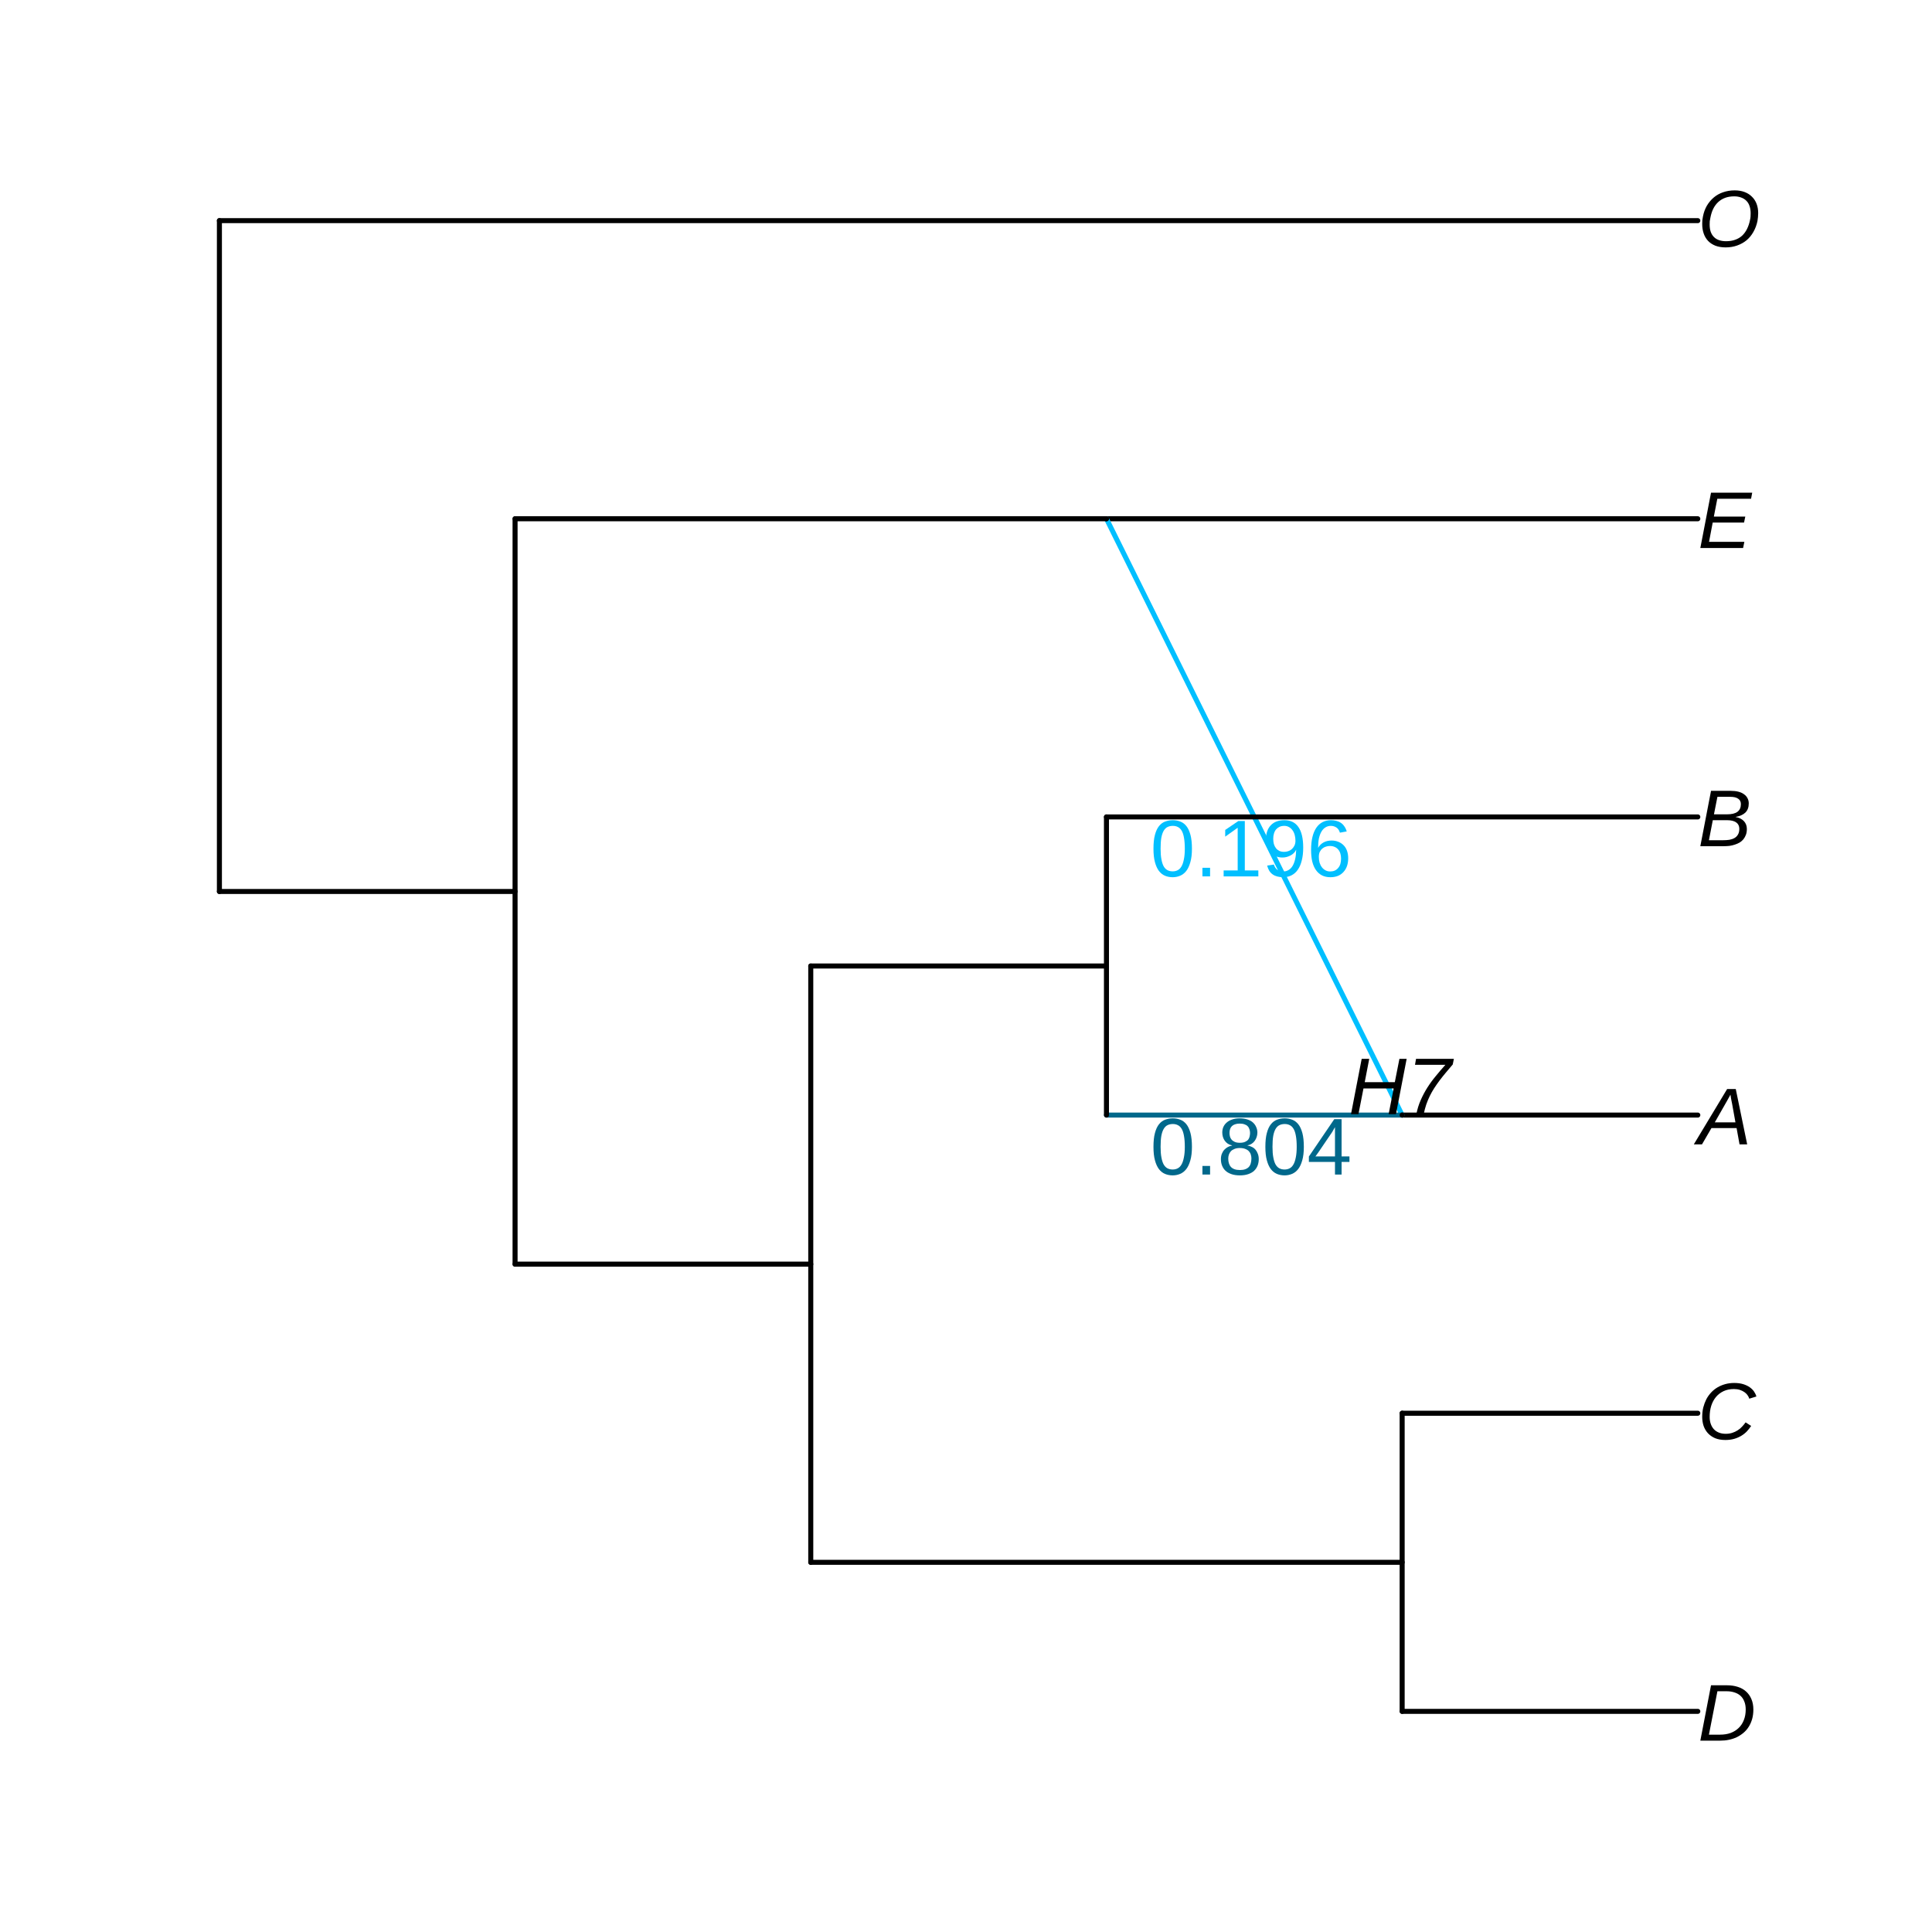
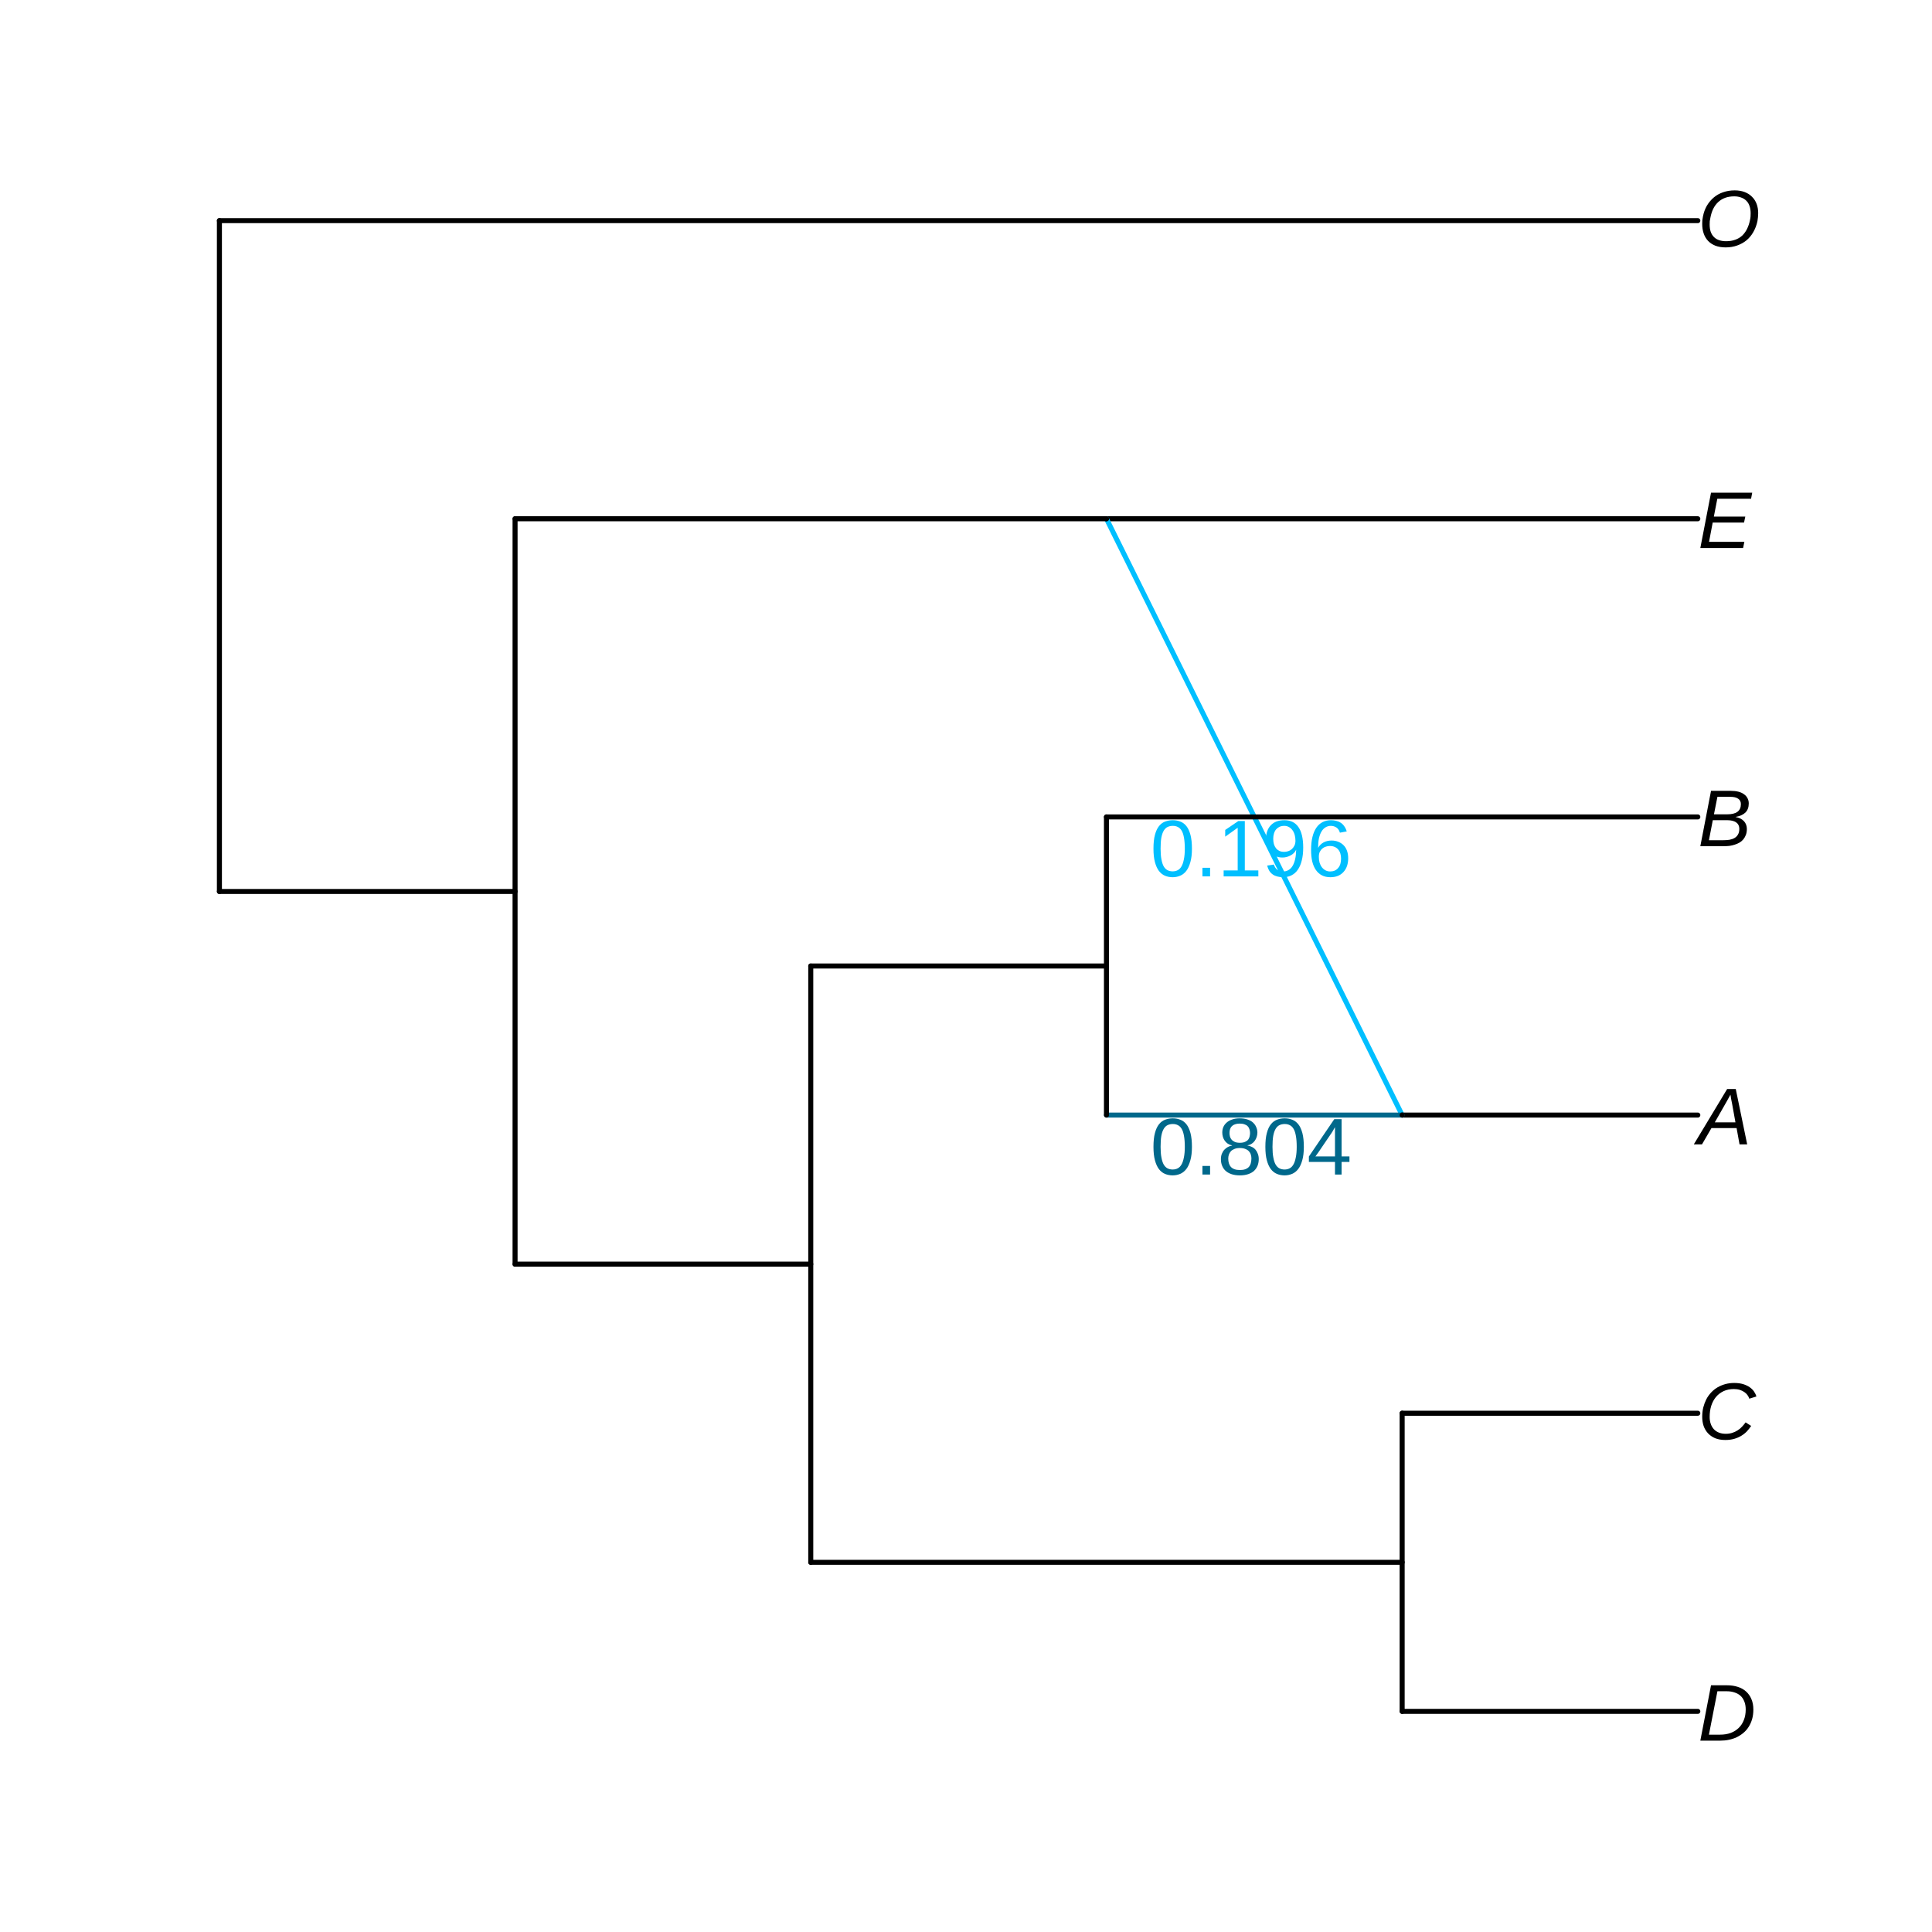
<svg xmlns="http://www.w3.org/2000/svg" xmlns:xlink="http://www.w3.org/1999/xlink" width="288pt" height="288pt" viewBox="0 0 288 288" version="1.1">
  <defs>
    <g>
      <symbol overflow="visible" id="glyph0-0">
        <path style="stroke:none;" d="M 0.406 0 L 0.406 -8 L 3.594 -8 L 3.594 0 Z M 0.797 -0.406 L 3.188 -0.406 L 3.188 -7.594 L 0.797 -7.594 Z M 0.797 -0.406 " />
      </symbol>
      <symbol overflow="visible" id="glyph0-1">
        <path style="stroke:none;" d="M 7.953 -1.969 C 7.766 -1.688 7.551 -1.414 7.312 -1.156 C 7.07 -0.906 6.797 -0.688 6.484 -0.5 C 6.18 -0.312 5.832 -0.16 5.438 -0.047 C 5.051 0.066 4.609 0.125 4.109 0.125 C 3.523 0.125 3.016 0.035 2.578 -0.141 C 2.148 -0.328 1.789 -0.578 1.5 -0.891 C 1.219 -1.203 1.004 -1.566 0.859 -1.984 C 0.723 -2.398 0.656 -2.848 0.656 -3.328 C 0.656 -3.816 0.707 -4.281 0.812 -4.719 C 0.926 -5.156 1.078 -5.562 1.266 -5.938 C 1.461 -6.312 1.703 -6.648 1.984 -6.953 C 2.266 -7.254 2.582 -7.508 2.938 -7.719 C 3.289 -7.926 3.676 -8.086 4.094 -8.203 C 4.508 -8.316 4.953 -8.375 5.422 -8.375 C 5.93 -8.375 6.375 -8.316 6.75 -8.203 C 7.125 -8.086 7.445 -7.938 7.719 -7.75 C 7.988 -7.562 8.207 -7.348 8.375 -7.109 C 8.539 -6.867 8.66 -6.617 8.734 -6.359 L 7.672 -6.031 C 7.617 -6.219 7.531 -6.395 7.406 -6.562 C 7.281 -6.738 7.125 -6.891 6.938 -7.016 C 6.75 -7.148 6.523 -7.258 6.266 -7.344 C 6.004 -7.426 5.707 -7.469 5.375 -7.469 C 4.801 -7.469 4.289 -7.363 3.844 -7.156 C 3.395 -6.945 3.016 -6.656 2.703 -6.281 C 2.398 -5.914 2.164 -5.477 2 -4.969 C 1.844 -4.469 1.766 -3.914 1.766 -3.312 C 1.766 -2.945 1.816 -2.609 1.922 -2.297 C 2.023 -1.992 2.176 -1.727 2.375 -1.5 C 2.57 -1.281 2.82 -1.109 3.125 -0.984 C 3.426 -0.859 3.773 -0.797 4.172 -0.797 C 4.523 -0.797 4.848 -0.844 5.141 -0.938 C 5.43 -1.031 5.695 -1.156 5.938 -1.312 C 6.188 -1.469 6.406 -1.648 6.594 -1.859 C 6.789 -2.066 6.969 -2.281 7.125 -2.5 Z M 7.953 -1.969 " />
      </symbol>
      <symbol overflow="visible" id="glyph0-2">
        <path style="stroke:none;" d="M 4.359 -8.25 C 4.941 -8.25 5.473 -8.172 5.953 -8.016 C 6.43 -7.867 6.844 -7.641 7.188 -7.328 C 7.531 -7.023 7.797 -6.648 7.984 -6.203 C 8.18 -5.754 8.281 -5.234 8.281 -4.641 C 8.281 -4.117 8.219 -3.641 8.094 -3.203 C 7.969 -2.773 7.797 -2.391 7.578 -2.047 C 7.359 -1.703 7.094 -1.398 6.781 -1.141 C 6.477 -0.891 6.145 -0.676 5.781 -0.5 C 5.414 -0.332 5.031 -0.207 4.625 -0.125 C 4.219 -0.039 3.801 0 3.375 0 L 0.375 0 L 1.969 -8.25 Z M 1.656 -0.891 L 3.328 -0.891 C 3.898 -0.891 4.422 -0.973 4.891 -1.141 C 5.359 -1.316 5.758 -1.566 6.094 -1.891 C 6.426 -2.211 6.68 -2.602 6.859 -3.062 C 7.047 -3.531 7.141 -4.055 7.141 -4.641 C 7.141 -5.109 7.066 -5.516 6.922 -5.859 C 6.785 -6.203 6.594 -6.484 6.344 -6.703 C 6.094 -6.922 5.797 -7.082 5.453 -7.188 C 5.109 -7.301 4.738 -7.359 4.344 -7.359 L 2.922 -7.359 Z M 1.656 -0.891 " />
      </symbol>
      <symbol overflow="visible" id="glyph0-3">
        <path style="stroke:none;" d="M 5.5 -8.375 C 6.062 -8.375 6.555 -8.289 6.984 -8.125 C 7.422 -7.957 7.785 -7.723 8.078 -7.422 C 8.379 -7.129 8.609 -6.773 8.766 -6.359 C 8.922 -5.941 9 -5.484 9 -4.984 C 9 -4.797 8.988 -4.598 8.969 -4.391 C 8.945 -4.18 8.922 -3.984 8.891 -3.797 C 8.766 -3.203 8.562 -2.66 8.281 -2.172 C 8.008 -1.691 7.672 -1.281 7.266 -0.938 C 6.859 -0.602 6.391 -0.344 5.859 -0.156 C 5.336 0.031 4.77 0.125 4.156 0.125 C 3.57 0.125 3.062 0.039 2.625 -0.125 C 2.188 -0.301 1.82 -0.539 1.531 -0.844 C 1.238 -1.156 1.02 -1.523 0.875 -1.953 C 0.727 -2.379 0.656 -2.848 0.656 -3.359 C 0.656 -3.535 0.66 -3.719 0.672 -3.906 C 0.691 -4.094 0.723 -4.285 0.766 -4.484 C 0.879 -5.066 1.07 -5.598 1.344 -6.078 C 1.625 -6.555 1.969 -6.969 2.375 -7.312 C 2.781 -7.656 3.242 -7.914 3.766 -8.094 C 4.297 -8.281 4.875 -8.375 5.5 -8.375 Z M 5.438 -7.484 C 4.926 -7.484 4.473 -7.41 4.078 -7.266 C 3.68 -7.117 3.332 -6.906 3.031 -6.625 C 2.738 -6.352 2.492 -6.02 2.297 -5.625 C 2.109 -5.238 1.969 -4.797 1.875 -4.297 C 1.832 -4.117 1.801 -3.945 1.781 -3.781 C 1.77 -3.613 1.766 -3.453 1.766 -3.297 C 1.766 -2.879 1.816 -2.516 1.922 -2.203 C 2.035 -1.891 2.195 -1.629 2.406 -1.422 C 2.613 -1.211 2.867 -1.055 3.172 -0.953 C 3.484 -0.848 3.828 -0.797 4.203 -0.797 C 4.723 -0.797 5.18 -0.867 5.578 -1.016 C 5.984 -1.16 6.332 -1.367 6.625 -1.641 C 6.914 -1.922 7.156 -2.254 7.344 -2.641 C 7.539 -3.035 7.688 -3.477 7.781 -3.969 C 7.82 -4.133 7.848 -4.301 7.859 -4.469 C 7.867 -4.645 7.875 -4.812 7.875 -4.969 C 7.875 -5.383 7.816 -5.75 7.703 -6.062 C 7.598 -6.375 7.438 -6.633 7.219 -6.844 C 7.008 -7.051 6.754 -7.207 6.453 -7.312 C 6.148 -7.426 5.812 -7.484 5.438 -7.484 Z M 5.438 -7.484 " />
      </symbol>
      <symbol overflow="visible" id="glyph0-4">
        <path style="stroke:none;" d="M 0.375 0 L 1.969 -8.25 L 8.109 -8.25 L 7.938 -7.344 L 2.906 -7.344 L 2.391 -4.688 L 7.078 -4.688 L 6.891 -3.797 L 2.219 -3.797 L 1.672 -0.922 L 6.938 -0.922 L 6.75 0 Z M 0.375 0 " />
      </symbol>
      <symbol overflow="visible" id="glyph0-5">
        <path style="stroke:none;" d="M 1.969 -8.25 L 4.953 -8.25 C 5.359 -8.25 5.723 -8.207 6.047 -8.125 C 6.379 -8.039 6.656 -7.914 6.875 -7.75 C 7.102 -7.594 7.281 -7.395 7.406 -7.156 C 7.531 -6.926 7.594 -6.664 7.594 -6.375 C 7.594 -5.801 7.426 -5.348 7.094 -5.016 C 6.758 -4.691 6.266 -4.473 5.609 -4.359 C 5.891 -4.305 6.133 -4.227 6.344 -4.125 C 6.551 -4.02 6.727 -3.891 6.875 -3.734 C 7.02 -3.578 7.129 -3.398 7.203 -3.203 C 7.273 -3.004 7.312 -2.797 7.312 -2.578 C 7.312 -2.254 7.266 -1.961 7.172 -1.703 C 7.078 -1.453 6.953 -1.227 6.797 -1.031 C 6.641 -0.844 6.453 -0.68 6.234 -0.547 C 6.016 -0.422 5.773 -0.316 5.516 -0.234 C 5.266 -0.148 5 -0.086 4.719 -0.047 C 4.438 -0.016 4.148 0 3.859 0 L 0.375 0 Z M 2.406 -4.75 L 4.344 -4.75 C 5.051 -4.75 5.57 -4.875 5.906 -5.125 C 6.25 -5.383 6.422 -5.766 6.422 -6.266 C 6.422 -6.629 6.285 -6.898 6.016 -7.078 C 5.754 -7.266 5.367 -7.359 4.859 -7.359 L 2.922 -7.359 Z M 1.656 -0.891 L 3.812 -0.891 C 4.113 -0.891 4.41 -0.91 4.703 -0.953 C 4.992 -1.004 5.25 -1.094 5.469 -1.219 C 5.688 -1.344 5.859 -1.516 5.984 -1.734 C 6.117 -1.953 6.188 -2.238 6.188 -2.594 C 6.188 -3.008 6.031 -3.328 5.719 -3.547 C 5.406 -3.766 4.961 -3.875 4.391 -3.875 L 2.234 -3.875 Z M 1.656 -0.891 " />
      </symbol>
      <symbol overflow="visible" id="glyph0-6">
        <path style="stroke:none;" d="M 6.219 0 L 5.781 -2.422 L 2.031 -2.422 L 0.625 0 L -0.594 0 L 4.375 -8.25 L 5.656 -8.25 L 7.359 0 Z M 5.109 -6.062 C 5.078 -6.219 5.047 -6.367 5.016 -6.516 C 4.984 -6.672 4.957 -6.812 4.938 -6.938 C 4.914 -7.07 4.898 -7.18 4.891 -7.266 C 4.879 -7.348 4.867 -7.395 4.859 -7.406 C 4.859 -7.395 4.832 -7.344 4.781 -7.25 C 4.738 -7.164 4.68 -7.062 4.609 -6.938 C 4.535 -6.812 4.457 -6.672 4.375 -6.516 C 4.289 -6.359 4.203 -6.203 4.109 -6.047 L 2.531 -3.281 L 5.609 -3.281 Z M 5.109 -6.062 " />
-       </symbol>
-       <symbol overflow="visible" id="glyph0-7">
-         <path style="stroke:none;" d="M 5.984 0 L 6.734 -3.828 L 2.234 -3.828 L 1.484 0 L 0.375 0 L 1.969 -8.25 L 3.094 -8.25 L 2.422 -4.766 L 6.906 -4.766 L 7.594 -8.25 L 8.672 -8.25 L 7.078 0 Z M 5.984 0 " />
-       </symbol>
-       <symbol overflow="visible" id="glyph0-8">
-         <path style="stroke:none;" d="M 6.875 -7.406 C 6.52 -6.977 6.176 -6.57 5.844 -6.188 C 5.52 -5.801 5.211 -5.414 4.922 -5.031 C 4.641 -4.656 4.375 -4.273 4.125 -3.891 C 3.875 -3.504 3.648 -3.109 3.453 -2.703 C 3.254 -2.297 3.078 -1.867 2.922 -1.422 C 2.773 -0.973 2.648 -0.5 2.547 0 L 1.453 0 C 1.598 -0.75 1.812 -1.441 2.094 -2.078 C 2.375 -2.723 2.703 -3.344 3.078 -3.938 C 3.453 -4.531 3.867 -5.102 4.328 -5.656 C 4.785 -6.219 5.27 -6.785 5.781 -7.359 L 1.25 -7.359 L 1.406 -8.25 L 7.047 -8.25 Z M 6.875 -7.406 " />
      </symbol>
      <symbol overflow="visible" id="glyph1-0">
        <path style="stroke:none;" d="M 0.406 0 L 0.406 -8 L 3.594 -8 L 3.594 0 Z M 0.797 -0.406 L 3.188 -0.406 L 3.188 -7.594 L 0.797 -7.594 Z M 0.797 -0.406 " />
      </symbol>
      <symbol overflow="visible" id="glyph1-1">
        <path style="stroke:none;" d="M 6.203 -4.125 C 6.203 -3.332 6.125 -2.664 5.969 -2.125 C 5.82 -1.582 5.617 -1.145 5.359 -0.812 C 5.098 -0.477 4.789 -0.238 4.438 -0.094 C 4.094 0.051 3.723 0.125 3.328 0.125 C 2.922 0.125 2.539 0.051 2.188 -0.094 C 1.844 -0.238 1.539 -0.477 1.281 -0.812 C 1.031 -1.145 0.832 -1.582 0.688 -2.125 C 0.539 -2.664 0.469 -3.332 0.469 -4.125 C 0.469 -4.957 0.539 -5.645 0.688 -6.188 C 0.832 -6.738 1.035 -7.176 1.297 -7.5 C 1.555 -7.82 1.859 -8.047 2.203 -8.172 C 2.555 -8.305 2.941 -8.375 3.359 -8.375 C 3.754 -8.375 4.125 -8.305 4.469 -8.172 C 4.812 -8.047 5.113 -7.82 5.375 -7.5 C 5.633 -7.176 5.836 -6.738 5.984 -6.188 C 6.129 -5.645 6.203 -4.957 6.203 -4.125 Z M 5.141 -4.125 C 5.141 -4.781 5.098 -5.328 5.016 -5.766 C 4.941 -6.203 4.828 -6.551 4.672 -6.812 C 4.516 -7.07 4.328 -7.254 4.109 -7.359 C 3.891 -7.473 3.641 -7.531 3.359 -7.531 C 3.055 -7.531 2.789 -7.473 2.562 -7.359 C 2.344 -7.254 2.156 -7.07 2 -6.812 C 1.844 -6.551 1.723 -6.203 1.641 -5.766 C 1.566 -5.328 1.531 -4.781 1.531 -4.125 C 1.531 -3.5 1.57 -2.969 1.656 -2.531 C 1.738 -2.094 1.852 -1.742 2 -1.484 C 2.156 -1.223 2.344 -1.035 2.562 -0.922 C 2.789 -0.805 3.047 -0.75 3.328 -0.75 C 3.609 -0.75 3.859 -0.805 4.078 -0.922 C 4.305 -1.035 4.492 -1.223 4.641 -1.484 C 4.797 -1.742 4.914 -2.094 5 -2.531 C 5.094 -2.969 5.141 -3.5 5.141 -4.125 Z M 5.141 -4.125 " />
      </symbol>
      <symbol overflow="visible" id="glyph1-2">
        <path style="stroke:none;" d="M 1.094 0 L 1.094 -1.281 L 2.234 -1.281 L 2.234 0 Z M 1.094 0 " />
      </symbol>
      <symbol overflow="visible" id="glyph1-3">
        <path style="stroke:none;" d="M 0.922 0 L 0.922 -0.891 L 3.016 -0.891 L 3.016 -7.25 L 1.156 -5.922 L 1.156 -6.922 L 3.109 -8.25 L 4.078 -8.25 L 4.078 -0.891 L 6.094 -0.891 L 6.094 0 Z M 0.922 0 " />
      </symbol>
      <symbol overflow="visible" id="glyph1-4">
        <path style="stroke:none;" d="M 6.109 -4.297 C 6.109 -3.555 6.035 -2.91 5.891 -2.359 C 5.754 -1.805 5.555 -1.348 5.297 -0.984 C 5.047 -0.617 4.734 -0.344 4.359 -0.156 C 3.992 0.031 3.582 0.125 3.125 0.125 C 2.801 0.125 2.508 0.086 2.25 0.016 C 2 -0.047 1.773 -0.145 1.578 -0.281 C 1.379 -0.414 1.207 -0.594 1.062 -0.812 C 0.926 -1.031 0.816 -1.297 0.734 -1.609 L 1.734 -1.766 C 1.848 -1.41 2.02 -1.148 2.25 -0.984 C 2.488 -0.816 2.785 -0.734 3.141 -0.734 C 3.422 -0.734 3.676 -0.801 3.906 -0.938 C 4.145 -1.07 4.348 -1.273 4.516 -1.547 C 4.68 -1.816 4.812 -2.156 4.906 -2.562 C 5 -2.969 5.051 -3.441 5.062 -3.984 C 4.977 -3.797 4.863 -3.629 4.719 -3.484 C 4.582 -3.348 4.422 -3.227 4.234 -3.125 C 4.055 -3.031 3.859 -2.953 3.641 -2.891 C 3.43 -2.836 3.223 -2.812 3.016 -2.812 C 2.641 -2.812 2.301 -2.879 2 -3.016 C 1.695 -3.148 1.438 -3.336 1.219 -3.578 C 1.008 -3.828 0.848 -4.117 0.734 -4.453 C 0.617 -4.797 0.562 -5.18 0.562 -5.609 C 0.562 -6.023 0.625 -6.406 0.75 -6.75 C 0.875 -7.094 1.051 -7.383 1.281 -7.625 C 1.52 -7.875 1.805 -8.062 2.141 -8.188 C 2.484 -8.312 2.875 -8.375 3.312 -8.375 C 4.227 -8.375 4.922 -8.035 5.391 -7.359 C 5.867 -6.68 6.109 -5.66 6.109 -4.297 Z M 4.953 -5.312 C 4.953 -5.613 4.914 -5.898 4.844 -6.172 C 4.77 -6.441 4.66 -6.676 4.516 -6.875 C 4.379 -7.07 4.207 -7.227 4 -7.344 C 3.789 -7.469 3.551 -7.531 3.281 -7.531 C 3.02 -7.531 2.785 -7.484 2.578 -7.391 C 2.379 -7.297 2.207 -7.164 2.062 -7 C 1.926 -6.832 1.82 -6.629 1.75 -6.391 C 1.676 -6.16 1.641 -5.898 1.641 -5.609 C 1.641 -5.328 1.672 -5.066 1.734 -4.828 C 1.805 -4.586 1.91 -4.379 2.047 -4.203 C 2.18 -4.035 2.348 -3.898 2.547 -3.797 C 2.754 -3.703 2.992 -3.656 3.266 -3.656 C 3.461 -3.656 3.66 -3.688 3.859 -3.75 C 4.055 -3.812 4.234 -3.91 4.391 -4.047 C 4.555 -4.191 4.691 -4.367 4.797 -4.578 C 4.898 -4.785 4.953 -5.031 4.953 -5.312 Z M 4.953 -5.312 " />
      </symbol>
      <symbol overflow="visible" id="glyph1-5">
        <path style="stroke:none;" d="M 6.141 -2.703 C 6.141 -2.285 6.082 -1.906 5.969 -1.562 C 5.852 -1.219 5.68 -0.922 5.453 -0.672 C 5.234 -0.422 4.957 -0.223 4.625 -0.078 C 4.289 0.055 3.91 0.125 3.484 0.125 C 3.004 0.125 2.582 0.031 2.219 -0.156 C 1.863 -0.344 1.566 -0.609 1.328 -0.953 C 1.086 -1.297 0.906 -1.719 0.781 -2.219 C 0.664 -2.727 0.609 -3.301 0.609 -3.938 C 0.609 -4.676 0.676 -5.32 0.812 -5.875 C 0.945 -6.426 1.141 -6.883 1.391 -7.25 C 1.648 -7.625 1.961 -7.906 2.328 -8.094 C 2.691 -8.281 3.102 -8.375 3.562 -8.375 C 3.844 -8.375 4.102 -8.344 4.344 -8.281 C 4.594 -8.227 4.816 -8.133 5.016 -8 C 5.223 -7.875 5.398 -7.703 5.547 -7.484 C 5.703 -7.273 5.828 -7.016 5.922 -6.703 L 4.906 -6.516 C 4.801 -6.867 4.629 -7.125 4.391 -7.281 C 4.148 -7.445 3.867 -7.531 3.547 -7.531 C 3.266 -7.531 3.004 -7.457 2.766 -7.312 C 2.535 -7.176 2.336 -6.973 2.172 -6.703 C 2.004 -6.43 1.875 -6.086 1.781 -5.672 C 1.695 -5.266 1.656 -4.789 1.656 -4.25 C 1.852 -4.602 2.125 -4.875 2.469 -5.062 C 2.812 -5.25 3.207 -5.344 3.656 -5.344 C 4.031 -5.344 4.367 -5.281 4.672 -5.156 C 4.984 -5.031 5.25 -4.852 5.469 -4.625 C 5.688 -4.406 5.852 -4.129 5.969 -3.797 C 6.082 -3.473 6.141 -3.109 6.141 -2.703 Z M 5.078 -2.656 C 5.078 -2.938 5.039 -3.191 4.969 -3.422 C 4.895 -3.66 4.785 -3.859 4.641 -4.016 C 4.504 -4.18 4.332 -4.305 4.125 -4.391 C 3.926 -4.484 3.688 -4.531 3.406 -4.531 C 3.219 -4.531 3.023 -4.5 2.828 -4.438 C 2.629 -4.383 2.453 -4.289 2.297 -4.156 C 2.141 -4.031 2.008 -3.863 1.906 -3.656 C 1.812 -3.457 1.766 -3.207 1.766 -2.906 C 1.766 -2.602 1.801 -2.316 1.875 -2.047 C 1.957 -1.785 2.07 -1.555 2.219 -1.359 C 2.363 -1.172 2.539 -1.02 2.75 -0.906 C 2.957 -0.789 3.191 -0.734 3.453 -0.734 C 3.703 -0.734 3.926 -0.773 4.125 -0.859 C 4.332 -0.953 4.504 -1.082 4.641 -1.25 C 4.785 -1.414 4.895 -1.613 4.969 -1.844 C 5.039 -2.082 5.078 -2.352 5.078 -2.656 Z M 5.078 -2.656 " />
      </symbol>
      <symbol overflow="visible" id="glyph1-6">
        <path style="stroke:none;" d="M 6.156 -2.297 C 6.156 -1.953 6.098 -1.629 5.984 -1.328 C 5.867 -1.035 5.695 -0.781 5.469 -0.562 C 5.25 -0.352 4.957 -0.188 4.594 -0.062 C 4.238 0.062 3.82 0.125 3.344 0.125 C 2.852 0.125 2.43 0.062 2.078 -0.062 C 1.723 -0.188 1.43 -0.352 1.203 -0.562 C 0.973 -0.781 0.801 -1.035 0.688 -1.328 C 0.57 -1.617 0.516 -1.941 0.516 -2.297 C 0.516 -2.598 0.562 -2.863 0.656 -3.094 C 0.75 -3.332 0.875 -3.535 1.031 -3.703 C 1.188 -3.867 1.363 -4.004 1.562 -4.109 C 1.758 -4.211 1.961 -4.281 2.172 -4.312 L 2.172 -4.344 C 1.941 -4.395 1.734 -4.477 1.547 -4.594 C 1.367 -4.719 1.219 -4.863 1.094 -5.031 C 0.969 -5.207 0.875 -5.398 0.812 -5.609 C 0.75 -5.816 0.719 -6.035 0.719 -6.266 C 0.719 -6.555 0.77 -6.828 0.875 -7.078 C 0.988 -7.336 1.156 -7.562 1.375 -7.75 C 1.594 -7.945 1.863 -8.098 2.188 -8.203 C 2.508 -8.316 2.883 -8.375 3.312 -8.375 C 3.758 -8.375 4.148 -8.316 4.484 -8.203 C 4.816 -8.098 5.086 -7.945 5.297 -7.75 C 5.516 -7.551 5.676 -7.32 5.781 -7.062 C 5.895 -6.812 5.953 -6.539 5.953 -6.25 C 5.953 -6.02 5.914 -5.801 5.844 -5.594 C 5.781 -5.395 5.688 -5.207 5.562 -5.031 C 5.445 -4.863 5.297 -4.719 5.109 -4.594 C 4.93 -4.477 4.723 -4.398 4.484 -4.359 L 4.484 -4.328 C 4.723 -4.285 4.941 -4.211 5.141 -4.109 C 5.348 -4.016 5.523 -3.879 5.672 -3.703 C 5.816 -3.535 5.93 -3.332 6.016 -3.094 C 6.109 -2.863 6.156 -2.598 6.156 -2.297 Z M 4.859 -6.188 C 4.859 -6.395 4.828 -6.582 4.766 -6.75 C 4.711 -6.926 4.625 -7.078 4.5 -7.203 C 4.383 -7.328 4.227 -7.422 4.031 -7.484 C 3.844 -7.555 3.602 -7.594 3.312 -7.594 C 3.039 -7.594 2.805 -7.555 2.609 -7.484 C 2.422 -7.422 2.266 -7.328 2.141 -7.203 C 2.016 -7.078 1.926 -6.926 1.875 -6.75 C 1.82 -6.582 1.797 -6.395 1.797 -6.188 C 1.797 -6.031 1.816 -5.863 1.859 -5.688 C 1.898 -5.52 1.977 -5.363 2.094 -5.219 C 2.207 -5.082 2.363 -4.969 2.562 -4.875 C 2.758 -4.781 3.016 -4.734 3.328 -4.734 C 3.66 -4.734 3.926 -4.781 4.125 -4.875 C 4.332 -4.969 4.488 -5.082 4.594 -5.219 C 4.695 -5.363 4.766 -5.52 4.797 -5.688 C 4.836 -5.863 4.859 -6.031 4.859 -6.188 Z M 5.062 -2.406 C 5.062 -2.602 5.031 -2.797 4.969 -2.984 C 4.914 -3.172 4.82 -3.332 4.688 -3.469 C 4.562 -3.613 4.383 -3.727 4.156 -3.812 C 3.938 -3.906 3.656 -3.953 3.312 -3.953 C 3.008 -3.953 2.75 -3.906 2.531 -3.812 C 2.312 -3.727 2.133 -3.613 2 -3.469 C 1.863 -3.32 1.766 -3.156 1.703 -2.969 C 1.641 -2.781 1.609 -2.582 1.609 -2.375 C 1.609 -2.125 1.641 -1.895 1.703 -1.688 C 1.766 -1.477 1.863 -1.297 2 -1.141 C 2.133 -0.992 2.312 -0.879 2.531 -0.797 C 2.758 -0.711 3.035 -0.672 3.359 -0.672 C 3.672 -0.672 3.938 -0.711 4.156 -0.797 C 4.375 -0.879 4.551 -0.992 4.688 -1.141 C 4.82 -1.297 4.914 -1.477 4.969 -1.688 C 5.031 -1.906 5.062 -2.145 5.062 -2.406 Z M 5.062 -2.406 " />
      </symbol>
      <symbol overflow="visible" id="glyph1-7">
        <path style="stroke:none;" d="M 5.156 -1.875 L 5.156 0 L 4.172 0 L 4.172 -1.875 L 0.281 -1.875 L 0.281 -2.688 L 4.062 -8.25 L 5.156 -8.25 L 5.156 -2.703 L 6.328 -2.703 L 6.328 -1.875 Z M 4.172 -7.062 C 4.16 -7.039 4.141 -7.004 4.109 -6.953 C 4.078 -6.898 4.039 -6.836 4 -6.766 C 3.957 -6.691 3.914 -6.617 3.875 -6.547 C 3.844 -6.473 3.812 -6.414 3.781 -6.375 L 1.656 -3.25 C 1.633 -3.219 1.602 -3.176 1.562 -3.125 C 1.531 -3.07 1.492 -3.02 1.453 -2.969 C 1.422 -2.914 1.383 -2.863 1.344 -2.812 C 1.301 -2.77 1.27 -2.734 1.25 -2.703 L 4.172 -2.703 Z M 4.172 -7.062 " />
      </symbol>
    </g>
  </defs>
  <g id="surface81">
    <rect x="0" y="0" width="288" height="288" style="fill:rgb(100%,100%,100%);fill-opacity:1;stroke:none;" />
    <path style="fill:none;stroke-width:0.75;stroke-linecap:round;stroke-linejoin:round;stroke:rgb(0%,0%,0%);stroke-opacity:1;stroke-miterlimit:10;" d="M 209.016 210.668 L 253.09 210.668 " />
    <path style="fill:none;stroke-width:0.75;stroke-linecap:round;stroke-linejoin:round;stroke:rgb(0%,0%,0%);stroke-opacity:1;stroke-miterlimit:10;" d="M 209.016 255.109 L 253.09 255.109 " />
    <path style="fill:none;stroke-width:0.75;stroke-linecap:round;stroke-linejoin:round;stroke:rgb(0%,0%,0%);stroke-opacity:1;stroke-miterlimit:10;" d="M 32.707 32.891 L 253.09 32.891 " />
    <path style="fill:none;stroke-width:0.75;stroke-linecap:round;stroke-linejoin:round;stroke:rgb(0%,0%,0%);stroke-opacity:1;stroke-miterlimit:10;" d="M 164.938 77.332 L 253.09 77.332 " />
    <path style="fill:none;stroke-width:0.75;stroke-linecap:round;stroke-linejoin:round;stroke:rgb(0%,74.902%,100%);stroke-opacity:1;stroke-miterlimit:10;" d="M 164.938 77.332 L 209.016 166.223 " />
    <path style="fill:none;stroke-width:0.75;stroke-linecap:round;stroke-linejoin:round;stroke:rgb(0%,0%,0%);stroke-opacity:1;stroke-miterlimit:10;" d="M 76.781 77.332 L 164.938 77.332 " />
    <path style="fill:none;stroke-width:0.75;stroke-linecap:round;stroke-linejoin:round;stroke:rgb(0%,0%,0%);stroke-opacity:1;stroke-miterlimit:10;" d="M 76.781 188.445 L 120.859 188.445 " />
    <path style="fill:none;stroke-width:0.75;stroke-linecap:round;stroke-linejoin:round;stroke:rgb(0%,0%,0%);stroke-opacity:1;stroke-miterlimit:10;" d="M 164.938 121.777 L 253.09 121.777 " />
    <path style="fill:none;stroke-width:0.75;stroke-linecap:round;stroke-linejoin:round;stroke:rgb(0%,0%,0%);stroke-opacity:1;stroke-miterlimit:10;" d="M 209.016 166.223 L 253.09 166.223 " />
    <path style="fill:none;stroke-width:0.75;stroke-linecap:round;stroke-linejoin:round;stroke:rgb(0%,40.784%,54.51%);stroke-opacity:1;stroke-miterlimit:10;" d="M 164.938 166.223 L 209.016 166.223 " />
    <path style="fill:none;stroke-width:0.75;stroke-linecap:round;stroke-linejoin:round;stroke:rgb(0%,0%,0%);stroke-opacity:1;stroke-miterlimit:10;" d="M 120.859 144 L 164.938 144 " />
    <path style="fill:none;stroke-width:0.75;stroke-linecap:round;stroke-linejoin:round;stroke:rgb(0%,0%,0%);stroke-opacity:1;stroke-miterlimit:10;" d="M 120.859 232.891 L 209.016 232.891 " />
    <path style="fill:none;stroke-width:0.75;stroke-linecap:round;stroke-linejoin:round;stroke:rgb(0%,0%,0%);stroke-opacity:1;stroke-miterlimit:10;" d="M 32.707 132.891 L 76.781 132.891 " />
    <path style="fill:none;stroke-width:0.75;stroke-linecap:round;stroke-linejoin:round;stroke:rgb(0%,0%,0%);stroke-opacity:1;stroke-miterlimit:10;" d="M 164.938 77.332 L 164.938 77.332 " />
    <path style="fill:none;stroke-width:0.75;stroke-linecap:round;stroke-linejoin:round;stroke:rgb(0%,0%,0%);stroke-opacity:1;stroke-miterlimit:10;" d="M 76.781 188.445 L 76.781 77.332 " />
    <path style="fill:none;stroke-width:0.75;stroke-linecap:round;stroke-linejoin:round;stroke:rgb(0%,0%,0%);stroke-opacity:1;stroke-miterlimit:10;" d="M 209.016 166.223 L 209.016 166.223 " />
    <path style="fill:none;stroke-width:0.75;stroke-linecap:round;stroke-linejoin:round;stroke:rgb(0%,0%,0%);stroke-opacity:1;stroke-miterlimit:10;" d="M 164.938 166.223 L 164.938 121.777 " />
    <path style="fill:none;stroke-width:0.75;stroke-linecap:round;stroke-linejoin:round;stroke:rgb(0%,0%,0%);stroke-opacity:1;stroke-miterlimit:10;" d="M 120.859 232.891 L 120.859 144 " />
    <path style="fill:none;stroke-width:0.75;stroke-linecap:round;stroke-linejoin:round;stroke:rgb(0%,0%,0%);stroke-opacity:1;stroke-miterlimit:10;" d="M 209.016 255.109 L 209.016 210.668 " />
    <path style="fill:none;stroke-width:0.75;stroke-linecap:round;stroke-linejoin:round;stroke:rgb(0%,0%,0%);stroke-opacity:1;stroke-miterlimit:10;" d="M 32.707 132.891 L 32.707 32.891 " />
    <g style="fill:rgb(0%,0%,0%);fill-opacity:1;">
      <use xlink:href="#glyph0-1" x="253.09" y="214.531" />
    </g>
    <g style="fill:rgb(0%,0%,0%);fill-opacity:1;">
      <use xlink:href="#glyph0-2" x="253.09" y="259.473" />
    </g>
    <g style="fill:rgb(0%,0%,0%);fill-opacity:1;">
      <use xlink:href="#glyph0-3" x="253.09" y="36.754" />
    </g>
    <g style="fill:rgb(0%,0%,0%);fill-opacity:1;">
      <use xlink:href="#glyph0-4" x="253.09" y="81.695" />
    </g>
    <g style="fill:rgb(0%,0%,0%);fill-opacity:1;">
      <use xlink:href="#glyph0-5" x="253.09" y="126.141" />
    </g>
    <g style="fill:rgb(0%,0%,0%);fill-opacity:1;">
      <use xlink:href="#glyph0-6" x="253.09" y="170.586" />
    </g>
-     <g style="fill:rgb(0%,0%,0%);fill-opacity:1;">
-       <use xlink:href="#glyph0-7" x="201.016" y="166.086" />
-       <use xlink:href="#glyph0-8" x="209.682" y="166.086" />
-     </g>
    <g style="fill:rgb(0%,74.902%,100%);fill-opacity:1;">
      <use xlink:href="#glyph1-1" x="171.477" y="130.641" />
      <use xlink:href="#glyph1-2" x="178.15" y="130.641" />
      <use xlink:href="#glyph1-3" x="181.484" y="130.641" />
      <use xlink:href="#glyph1-4" x="188.158" y="130.641" />
      <use xlink:href="#glyph1-5" x="194.832" y="130.641" />
    </g>
    <g style="fill:rgb(0%,40.784%,54.51%);fill-opacity:1;">
      <use xlink:href="#glyph1-1" x="171.477" y="175.086" />
      <use xlink:href="#glyph1-2" x="178.15" y="175.086" />
      <use xlink:href="#glyph1-6" x="181.484" y="175.086" />
      <use xlink:href="#glyph1-1" x="188.158" y="175.086" />
      <use xlink:href="#glyph1-7" x="194.832" y="175.086" />
    </g>
  </g>
</svg>
